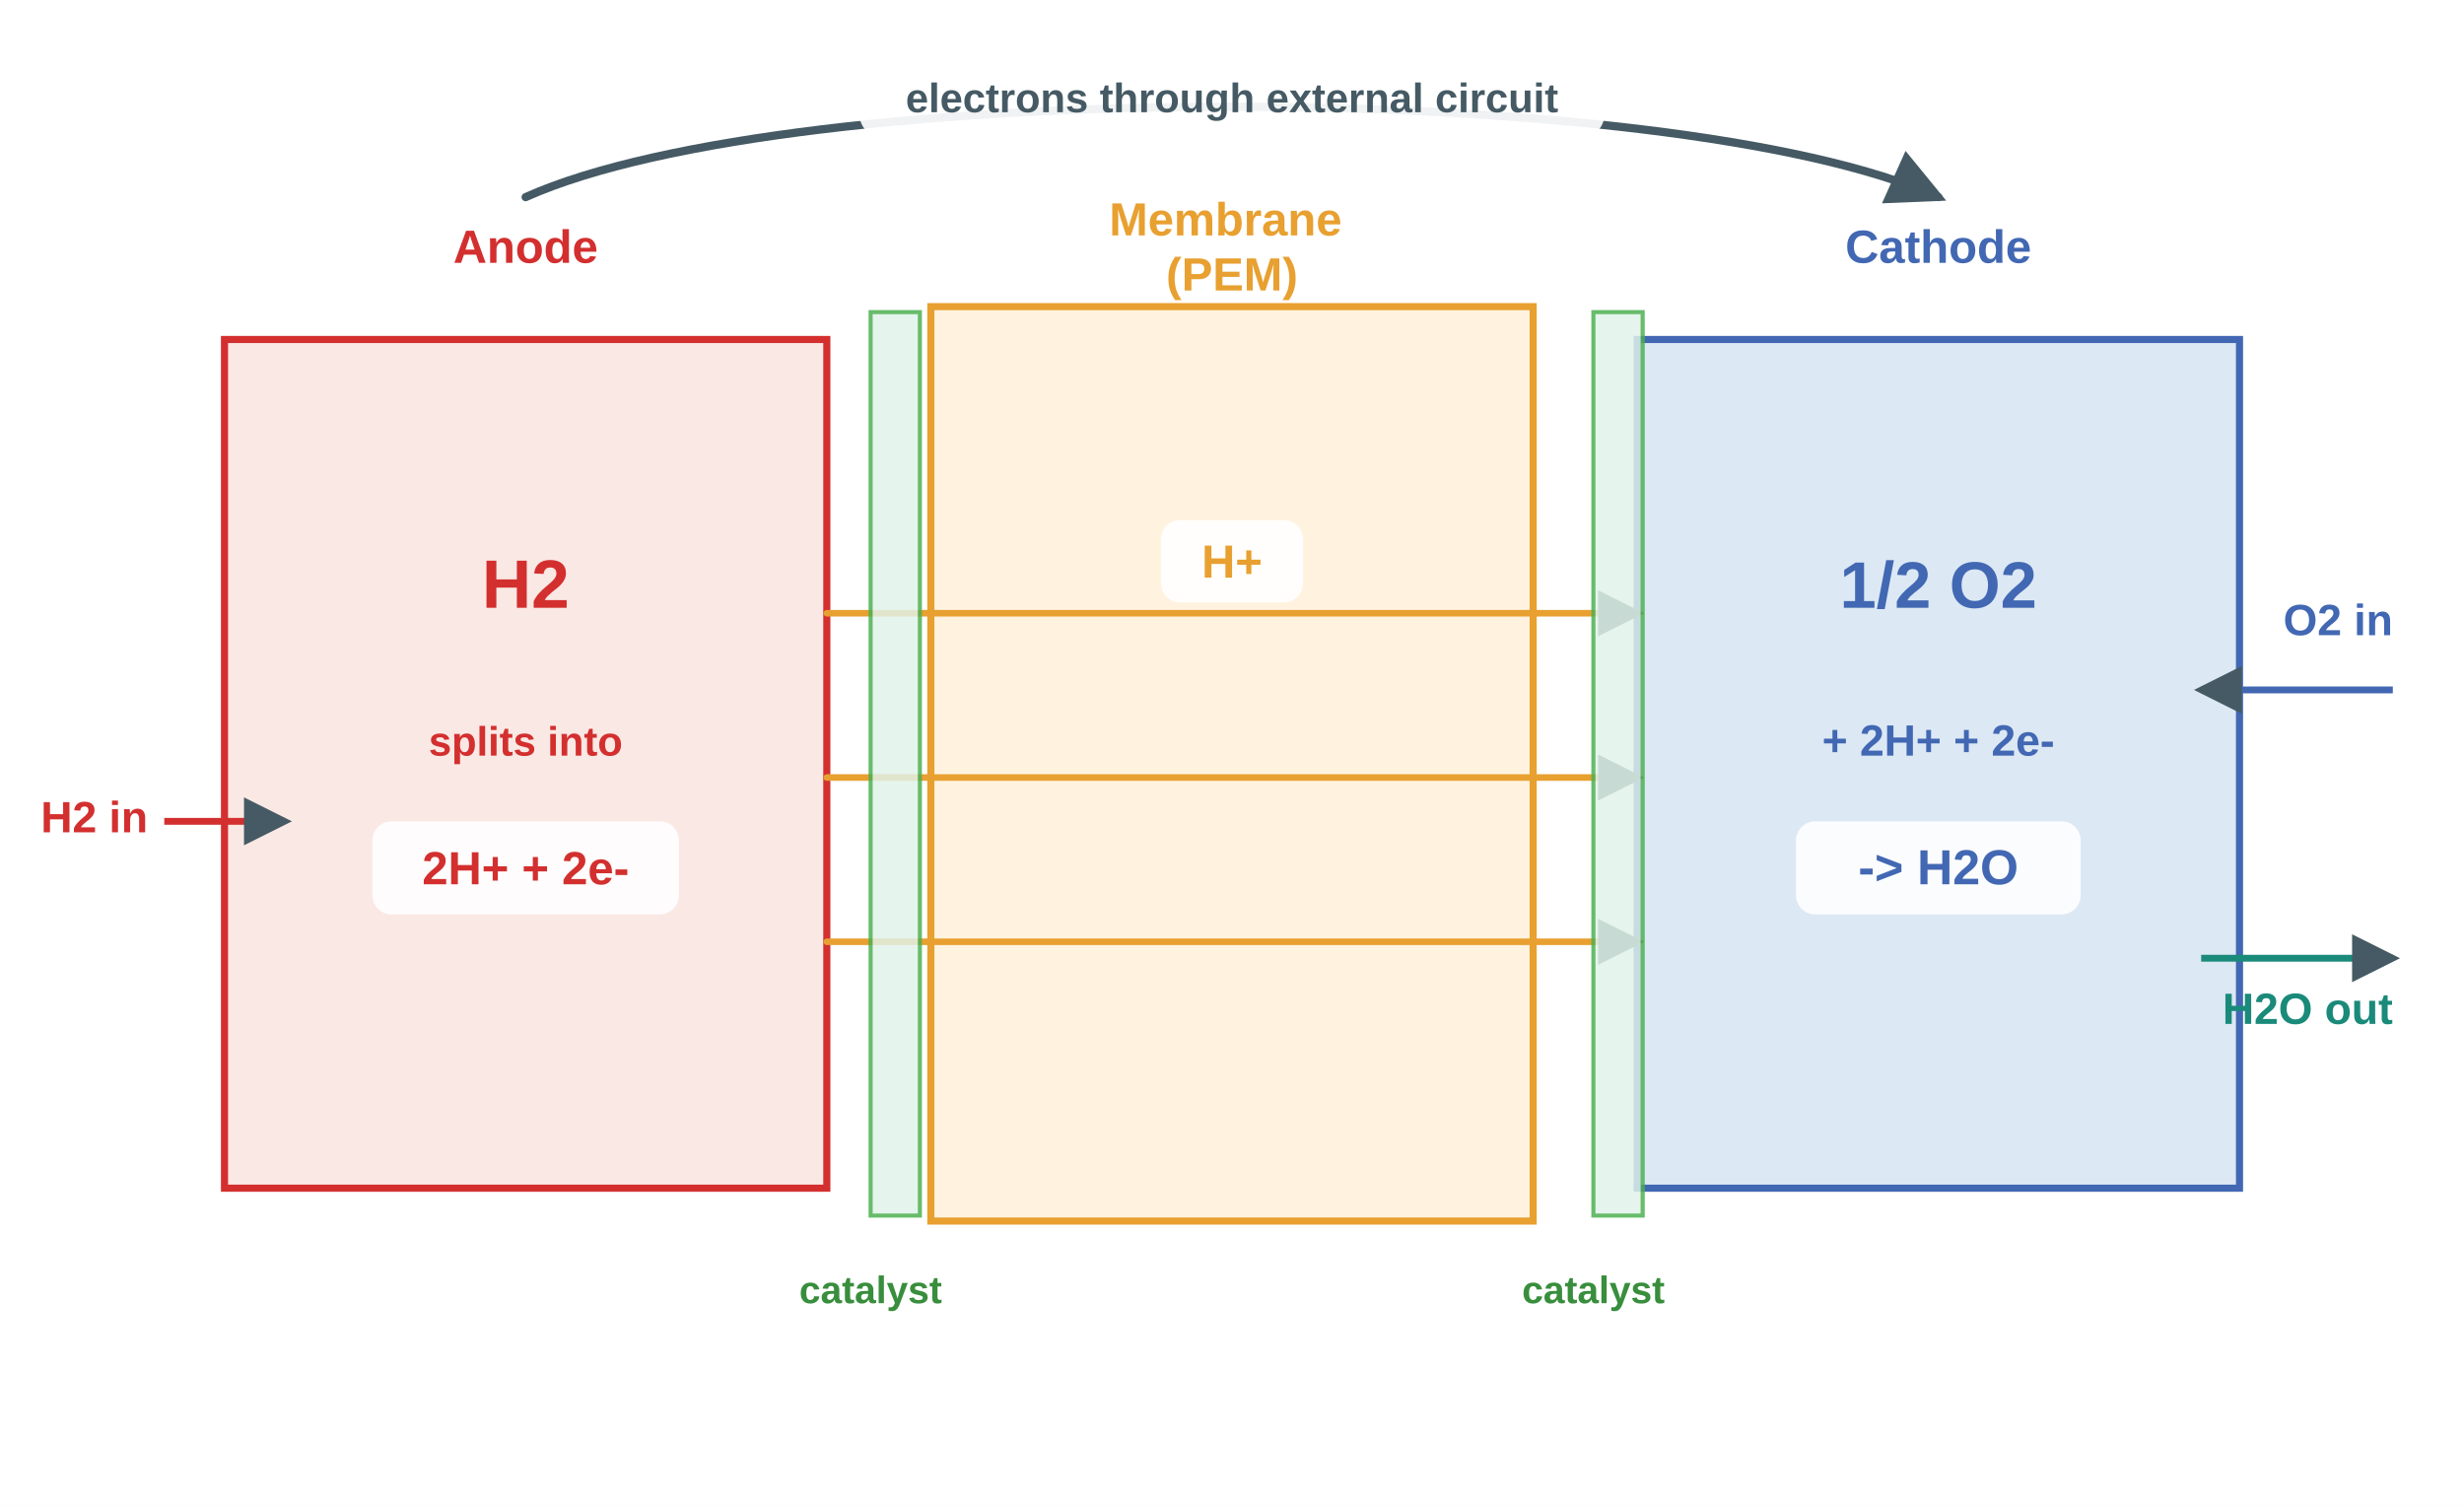
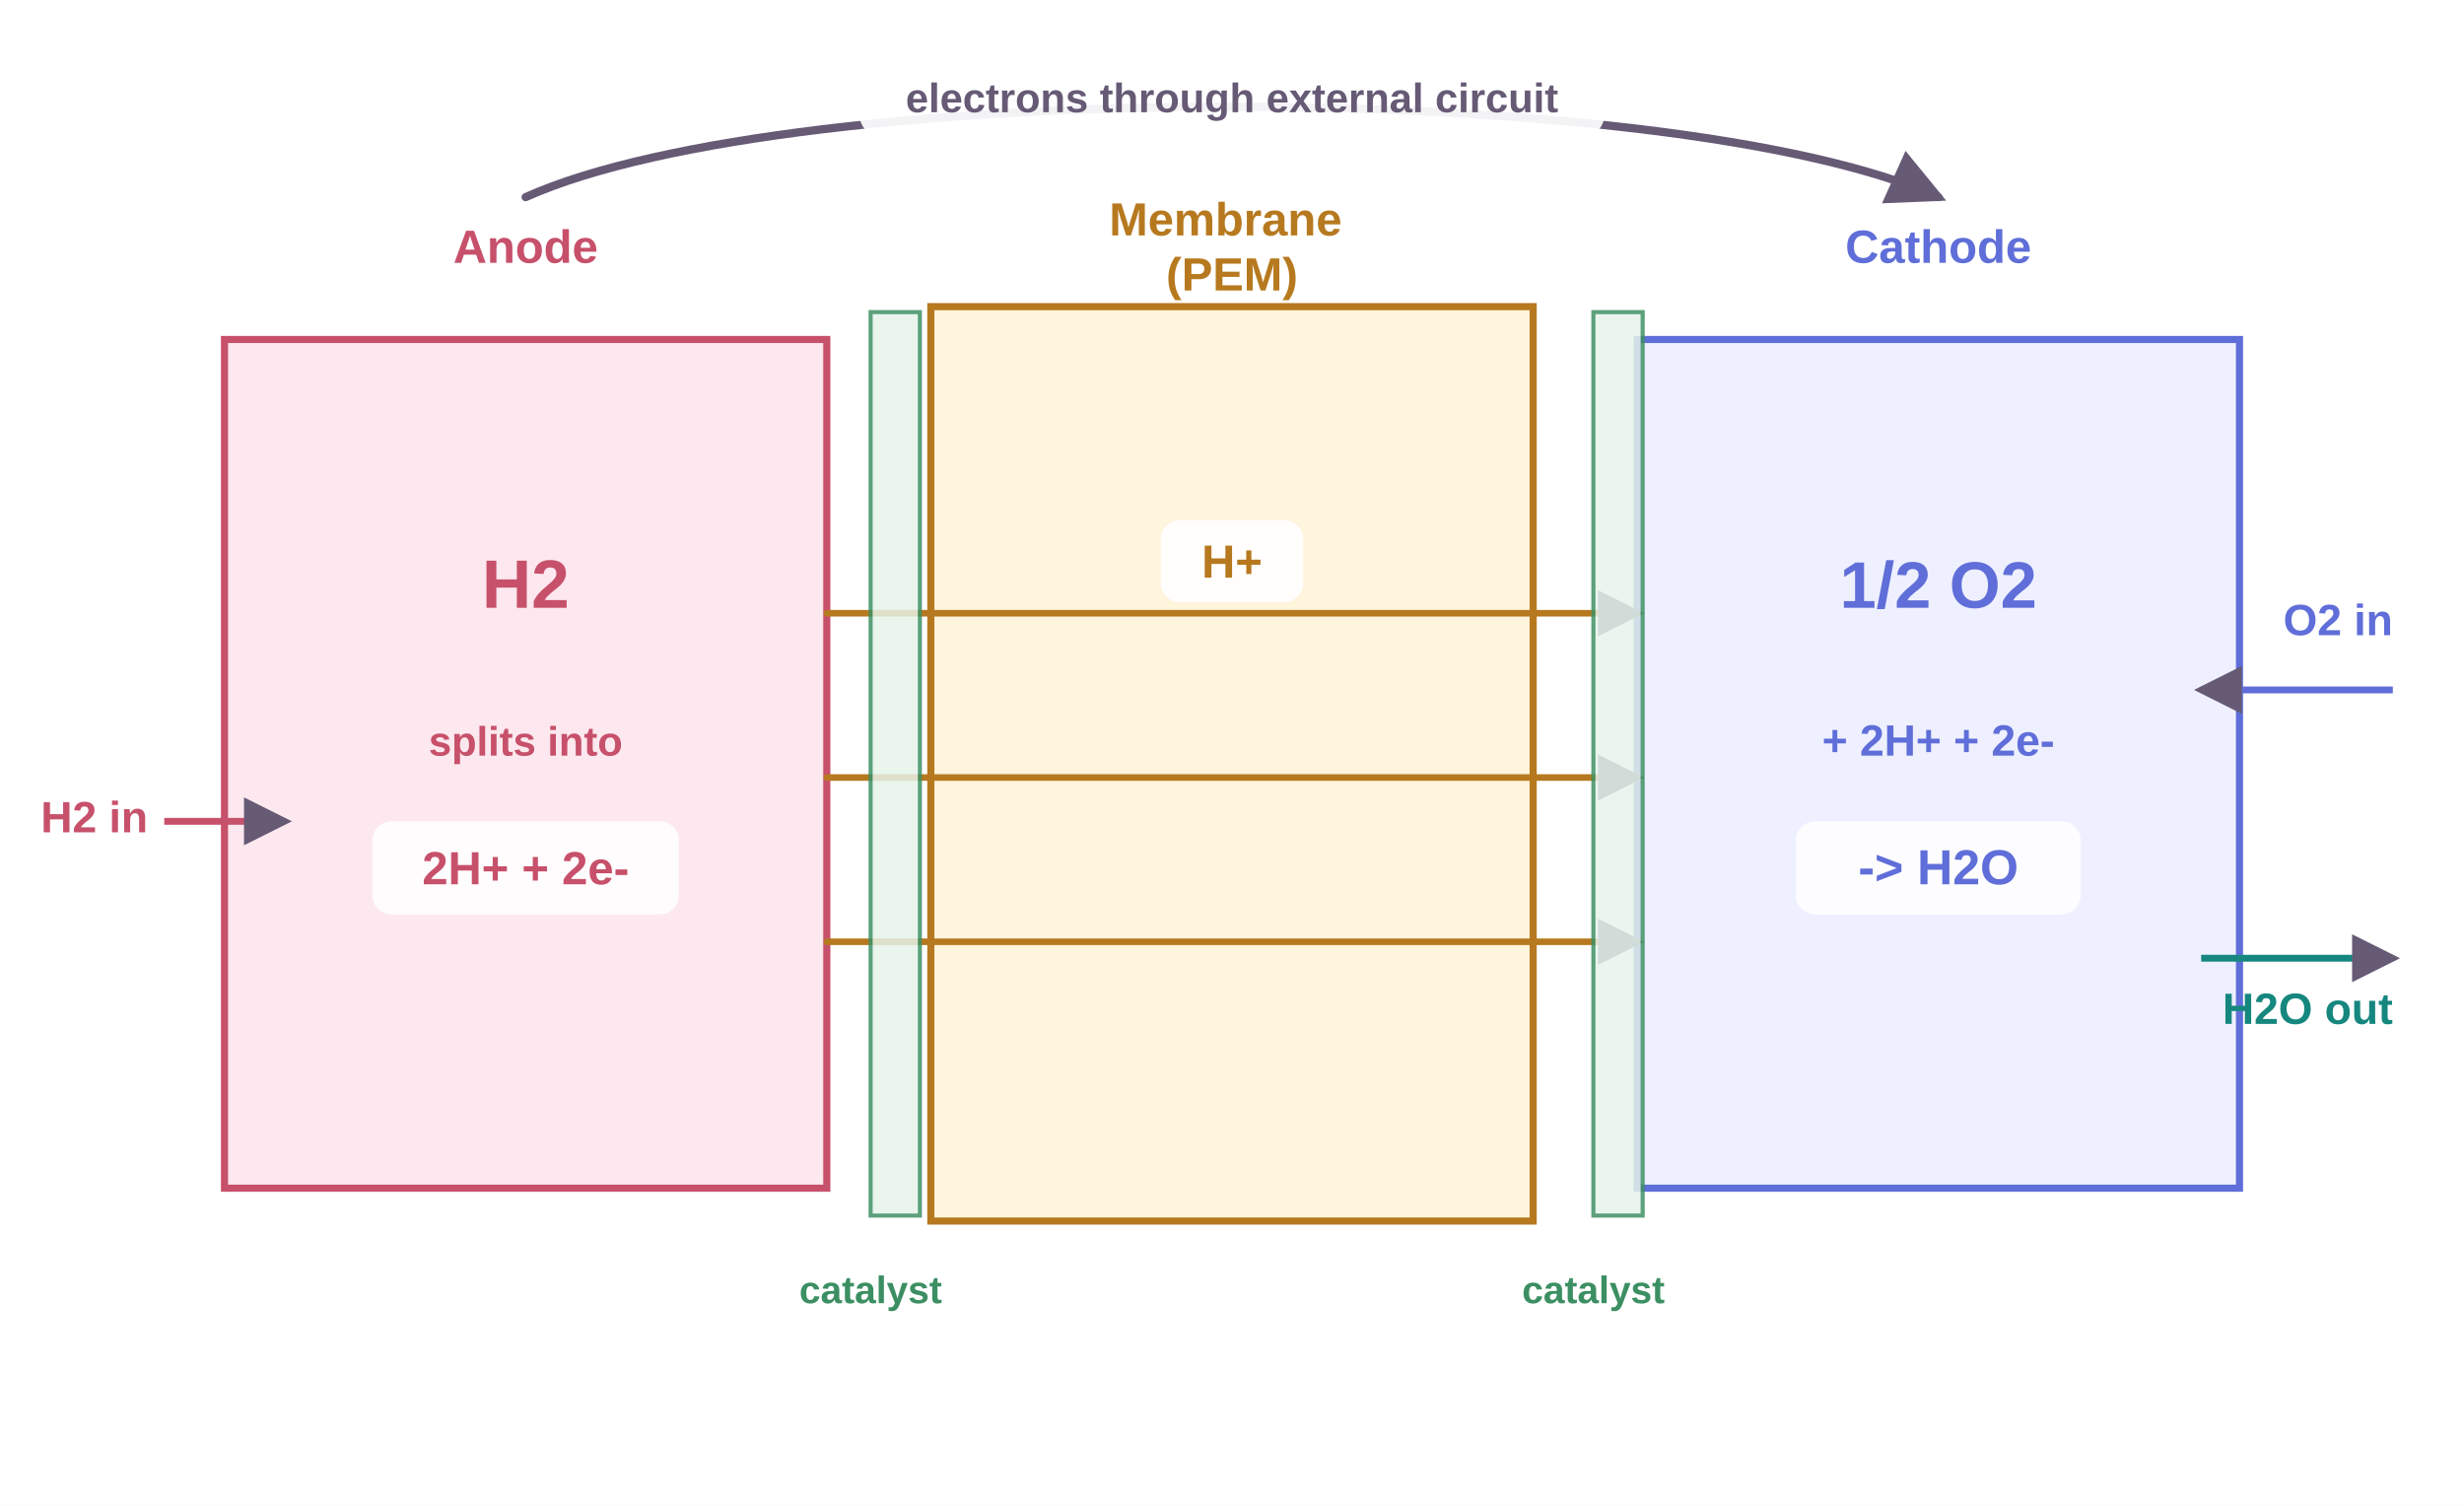
<svg xmlns="http://www.w3.org/2000/svg" width="900" height="550" viewBox="0 0 900 550">
  <defs>
    <marker id="arrow" viewBox="0 0 10 10" refX="8.5" refY="5" markerWidth="7" markerHeight="7" orient="auto-start-reverse">
-       <path d="M 0 0 L 10 5 L 0 10 z" fill="#455a64" />
+       <path d="M 0 0 L 10 5 L 0 10 z" fill="#665a75" />
    </marker>
    <marker id="greenArrow" viewBox="0 0 10 10" refX="8.5" refY="5" markerWidth="7" markerHeight="7" orient="auto-start-reverse">
-       <path d="M 0 0 L 10 5 L 0 10 z" fill="#388e3c" />
+       <path d="M 0 0 L 10 5 L 0 10 z" fill="#3c8f63" />
    </marker>
    <style>
    text { font-family: Arial, Helvetica, DejaVu Sans, sans-serif; }
  </style>
  </defs>
  <rect width="100%" height="100%" fill="white" />
-   <rect x="82" y="124" width="220" height="310" fill="#fae8e4" stroke="#d32f2f" stroke-width="2.6" />
-   <rect x="340" y="112" width="220" height="334" fill="#fff3e0" stroke="#e8a030" stroke-width="2.6" />
-   <rect x="598" y="124" width="220" height="310" fill="#dce8f4" stroke="#4268b3" stroke-width="2.6" />
-   <text x="192.0" y="96.0" text-anchor="middle" font-size="17" font-weight="700" fill="#d32f2f">
+   <rect x="82" y="124" width="220" height="310" fill="#fce8ee" stroke="#c7506b" stroke-width="2.6" />
+   <rect x="340" y="112" width="220" height="334" fill="#fff4dc" stroke="#b7791f" stroke-width="2.6" />
+   <rect x="598" y="124" width="220" height="310" fill="#eef0ff" stroke="#5f6ed8" stroke-width="2.6" />
+   <text x="192.0" y="96.0" text-anchor="middle" font-size="17" font-weight="700" fill="#c7506b">
    <tspan x="192.0" dy="0.0">Anode</tspan>
  </text>
-   <text x="450.0" y="86.0" text-anchor="middle" font-size="17" font-weight="700" fill="#e8a030">
+   <text x="450.0" y="86.0" text-anchor="middle" font-size="17" font-weight="700" fill="#b7791f">
    <tspan x="450.0" dy="0.0">Membrane</tspan>
    <tspan x="450.0" dy="20.1">(PEM)</tspan>
  </text>
-   <text x="708.0" y="96.0" text-anchor="middle" font-size="17" font-weight="700" fill="#4268b3">
+   <text x="708.0" y="96.0" text-anchor="middle" font-size="17" font-weight="700" fill="#5f6ed8">
    <tspan x="708.0" dy="0.0">Cathode</tspan>
  </text>
-   <path d="M 192 72 C 290 28, 610 28, 708 72" fill="none" stroke="#455a64" stroke-width="3" stroke-linecap="round" marker-end="url(#arrow)" />
+   <path d="M 192 72 C 290 28, 610 28, 708 72" fill="none" stroke="#665a75" stroke-width="3" stroke-linecap="round" marker-end="url(#arrow)" />
  <rect x="314" y="20" width="272" height="30" rx="8" fill="white" opacity="0.92" />
-   <text x="450.0" y="41.0" text-anchor="middle" font-size="15" font-weight="700" fill="#455a64">
+   <text x="450.0" y="41.0" text-anchor="middle" font-size="15" font-weight="700" fill="#665a75">
    <tspan x="450.0" dy="0.0">electrons through external circuit</tspan>
  </text>
-   <text x="192.0" y="222.0" text-anchor="middle" font-size="25" font-weight="700" fill="#d32f2f">
+   <text x="192.0" y="222.0" text-anchor="middle" font-size="25" font-weight="700" fill="#c7506b">
    <tspan x="192.0" dy="0.0">H2</tspan>
  </text>
-   <text x="192.0" y="276.0" text-anchor="middle" font-size="15" font-weight="600" fill="#d32f2f">
+   <text x="192.0" y="276.0" text-anchor="middle" font-size="15" font-weight="600" fill="#c7506b">
    <tspan x="192.0" dy="0.0">splits into</tspan>
  </text>
  <rect x="136" y="300" width="112" height="34" rx="7" fill="white" opacity="0.88" />
-   <text x="192.0" y="323.0" text-anchor="middle" font-size="17" font-weight="700" fill="#d32f2f">
+   <text x="192.0" y="323.0" text-anchor="middle" font-size="17" font-weight="700" fill="#c7506b">
    <tspan x="192.0" dy="0.0">2H+ + 2e-</tspan>
  </text>
-   <text x="708.0" y="222.0" text-anchor="middle" font-size="24" font-weight="700" fill="#4268b3">
+   <text x="708.0" y="222.0" text-anchor="middle" font-size="24" font-weight="700" fill="#5f6ed8">
    <tspan x="708.0" dy="0.0">1/2 O2</tspan>
  </text>
-   <text x="708.0" y="276.0" text-anchor="middle" font-size="16" font-weight="600" fill="#4268b3">
+   <text x="708.0" y="276.0" text-anchor="middle" font-size="16" font-weight="600" fill="#5f6ed8">
    <tspan x="708.0" dy="0.0">+ 2H+ + 2e-</tspan>
  </text>
  <rect x="656" y="300" width="104" height="34" rx="7" fill="white" opacity="0.88" />
-   <text x="708.0" y="323.0" text-anchor="middle" font-size="18" font-weight="700" fill="#4268b3">
+   <text x="708.0" y="323.0" text-anchor="middle" font-size="18" font-weight="700" fill="#5f6ed8">
    <tspan x="708.0" dy="0.0">-&gt; H2O</tspan>
  </text>
-   <line x1="302" y1="224" x2="598" y2="224" stroke="#e8a030" stroke-width="2.4" stroke-linecap="round" marker-end="url(#arrow)" />
-   <line x1="302" y1="284" x2="598" y2="284" stroke="#e8a030" stroke-width="2.4" stroke-linecap="round" marker-end="url(#arrow)" />
-   <line x1="302" y1="344" x2="598" y2="344" stroke="#e8a030" stroke-width="2.4" stroke-linecap="round" marker-end="url(#arrow)" />
+   <line x1="302" y1="224" x2="598" y2="224" stroke="#b7791f" stroke-width="2.4" stroke-linecap="round" marker-end="url(#arrow)" />
+   <line x1="302" y1="284" x2="598" y2="284" stroke="#b7791f" stroke-width="2.4" stroke-linecap="round" marker-end="url(#arrow)" />
+   <line x1="302" y1="344" x2="598" y2="344" stroke="#b7791f" stroke-width="2.4" stroke-linecap="round" marker-end="url(#arrow)" />
  <rect x="424" y="190" width="52" height="30" rx="7" fill="white" opacity="0.9" />
-   <text x="450.0" y="211.0" text-anchor="middle" font-size="17" font-weight="700" fill="#e8a030">
+   <text x="450.0" y="211.0" text-anchor="middle" font-size="17" font-weight="700" fill="#b7791f">
    <tspan x="450.0" dy="0.0">H+</tspan>
  </text>
-   <rect x="318" y="114" width="18" height="330" fill="#e0f2e9" stroke="#4caf50" stroke-width="1.5" opacity="0.84" />
-   <text x="318.0" y="476.0" text-anchor="middle" font-size="14" font-weight="600" fill="#388e3c">
+   <rect x="318" y="114" width="18" height="330" fill="#e5f3ea" stroke="#3c8f63" stroke-width="1.5" opacity="0.84" />
+   <text x="318.0" y="476.0" text-anchor="middle" font-size="14" font-weight="600" fill="#3c8f63">
    <tspan x="318.0" dy="0.0">catalyst</tspan>
  </text>
-   <rect x="582" y="114" width="18" height="330" fill="#e0f2e9" stroke="#4caf50" stroke-width="1.5" opacity="0.84" />
-   <text x="582.0" y="476.0" text-anchor="middle" font-size="14" font-weight="600" fill="#388e3c">
+   <rect x="582" y="114" width="18" height="330" fill="#e5f3ea" stroke="#3c8f63" stroke-width="1.5" opacity="0.84" />
+   <text x="582.0" y="476.0" text-anchor="middle" font-size="14" font-weight="600" fill="#3c8f63">
    <tspan x="582.0" dy="0.0">catalyst</tspan>
  </text>
-   <text x="54.0" y="304.0" text-anchor="end" font-size="16" font-weight="700" fill="#d32f2f">
+   <text x="54.0" y="304.0" text-anchor="end" font-size="16" font-weight="700" fill="#c7506b">
    <tspan x="54.0" dy="0.0">H2 in</tspan>
  </text>
-   <line x1="60" y1="300" x2="104" y2="300" stroke="#d32f2f" stroke-width="2.5" marker-end="url(#arrow)" />
-   <text x="874.0" y="232.0" text-anchor="end" font-size="16" font-weight="700" fill="#4268b3">
+   <line x1="60" y1="300" x2="104" y2="300" stroke="#c7506b" stroke-width="2.5" marker-end="url(#arrow)" />
+   <text x="874.0" y="232.0" text-anchor="end" font-size="16" font-weight="700" fill="#5f6ed8">
    <tspan x="874.0" dy="0.0">O2 in</tspan>
  </text>
-   <line x1="874" y1="252" x2="804" y2="252" stroke="#4268b3" stroke-width="2.5" marker-end="url(#arrow)" />
-   <text x="874.0" y="374.0" text-anchor="end" font-size="16" font-weight="700" fill="#1a8a7a">
+   <line x1="874" y1="252" x2="804" y2="252" stroke="#5f6ed8" stroke-width="2.5" marker-end="url(#arrow)" />
+   <text x="874.0" y="374.0" text-anchor="end" font-size="16" font-weight="700" fill="#16877f">
    <tspan x="874.0" dy="0.0">H2O out</tspan>
  </text>
-   <line x1="804" y1="350" x2="874" y2="350" stroke="#1a8a7a" stroke-width="2.5" marker-end="url(#arrow)" />
+   <line x1="804" y1="350" x2="874" y2="350" stroke="#16877f" stroke-width="2.5" marker-end="url(#arrow)" />
</svg>
